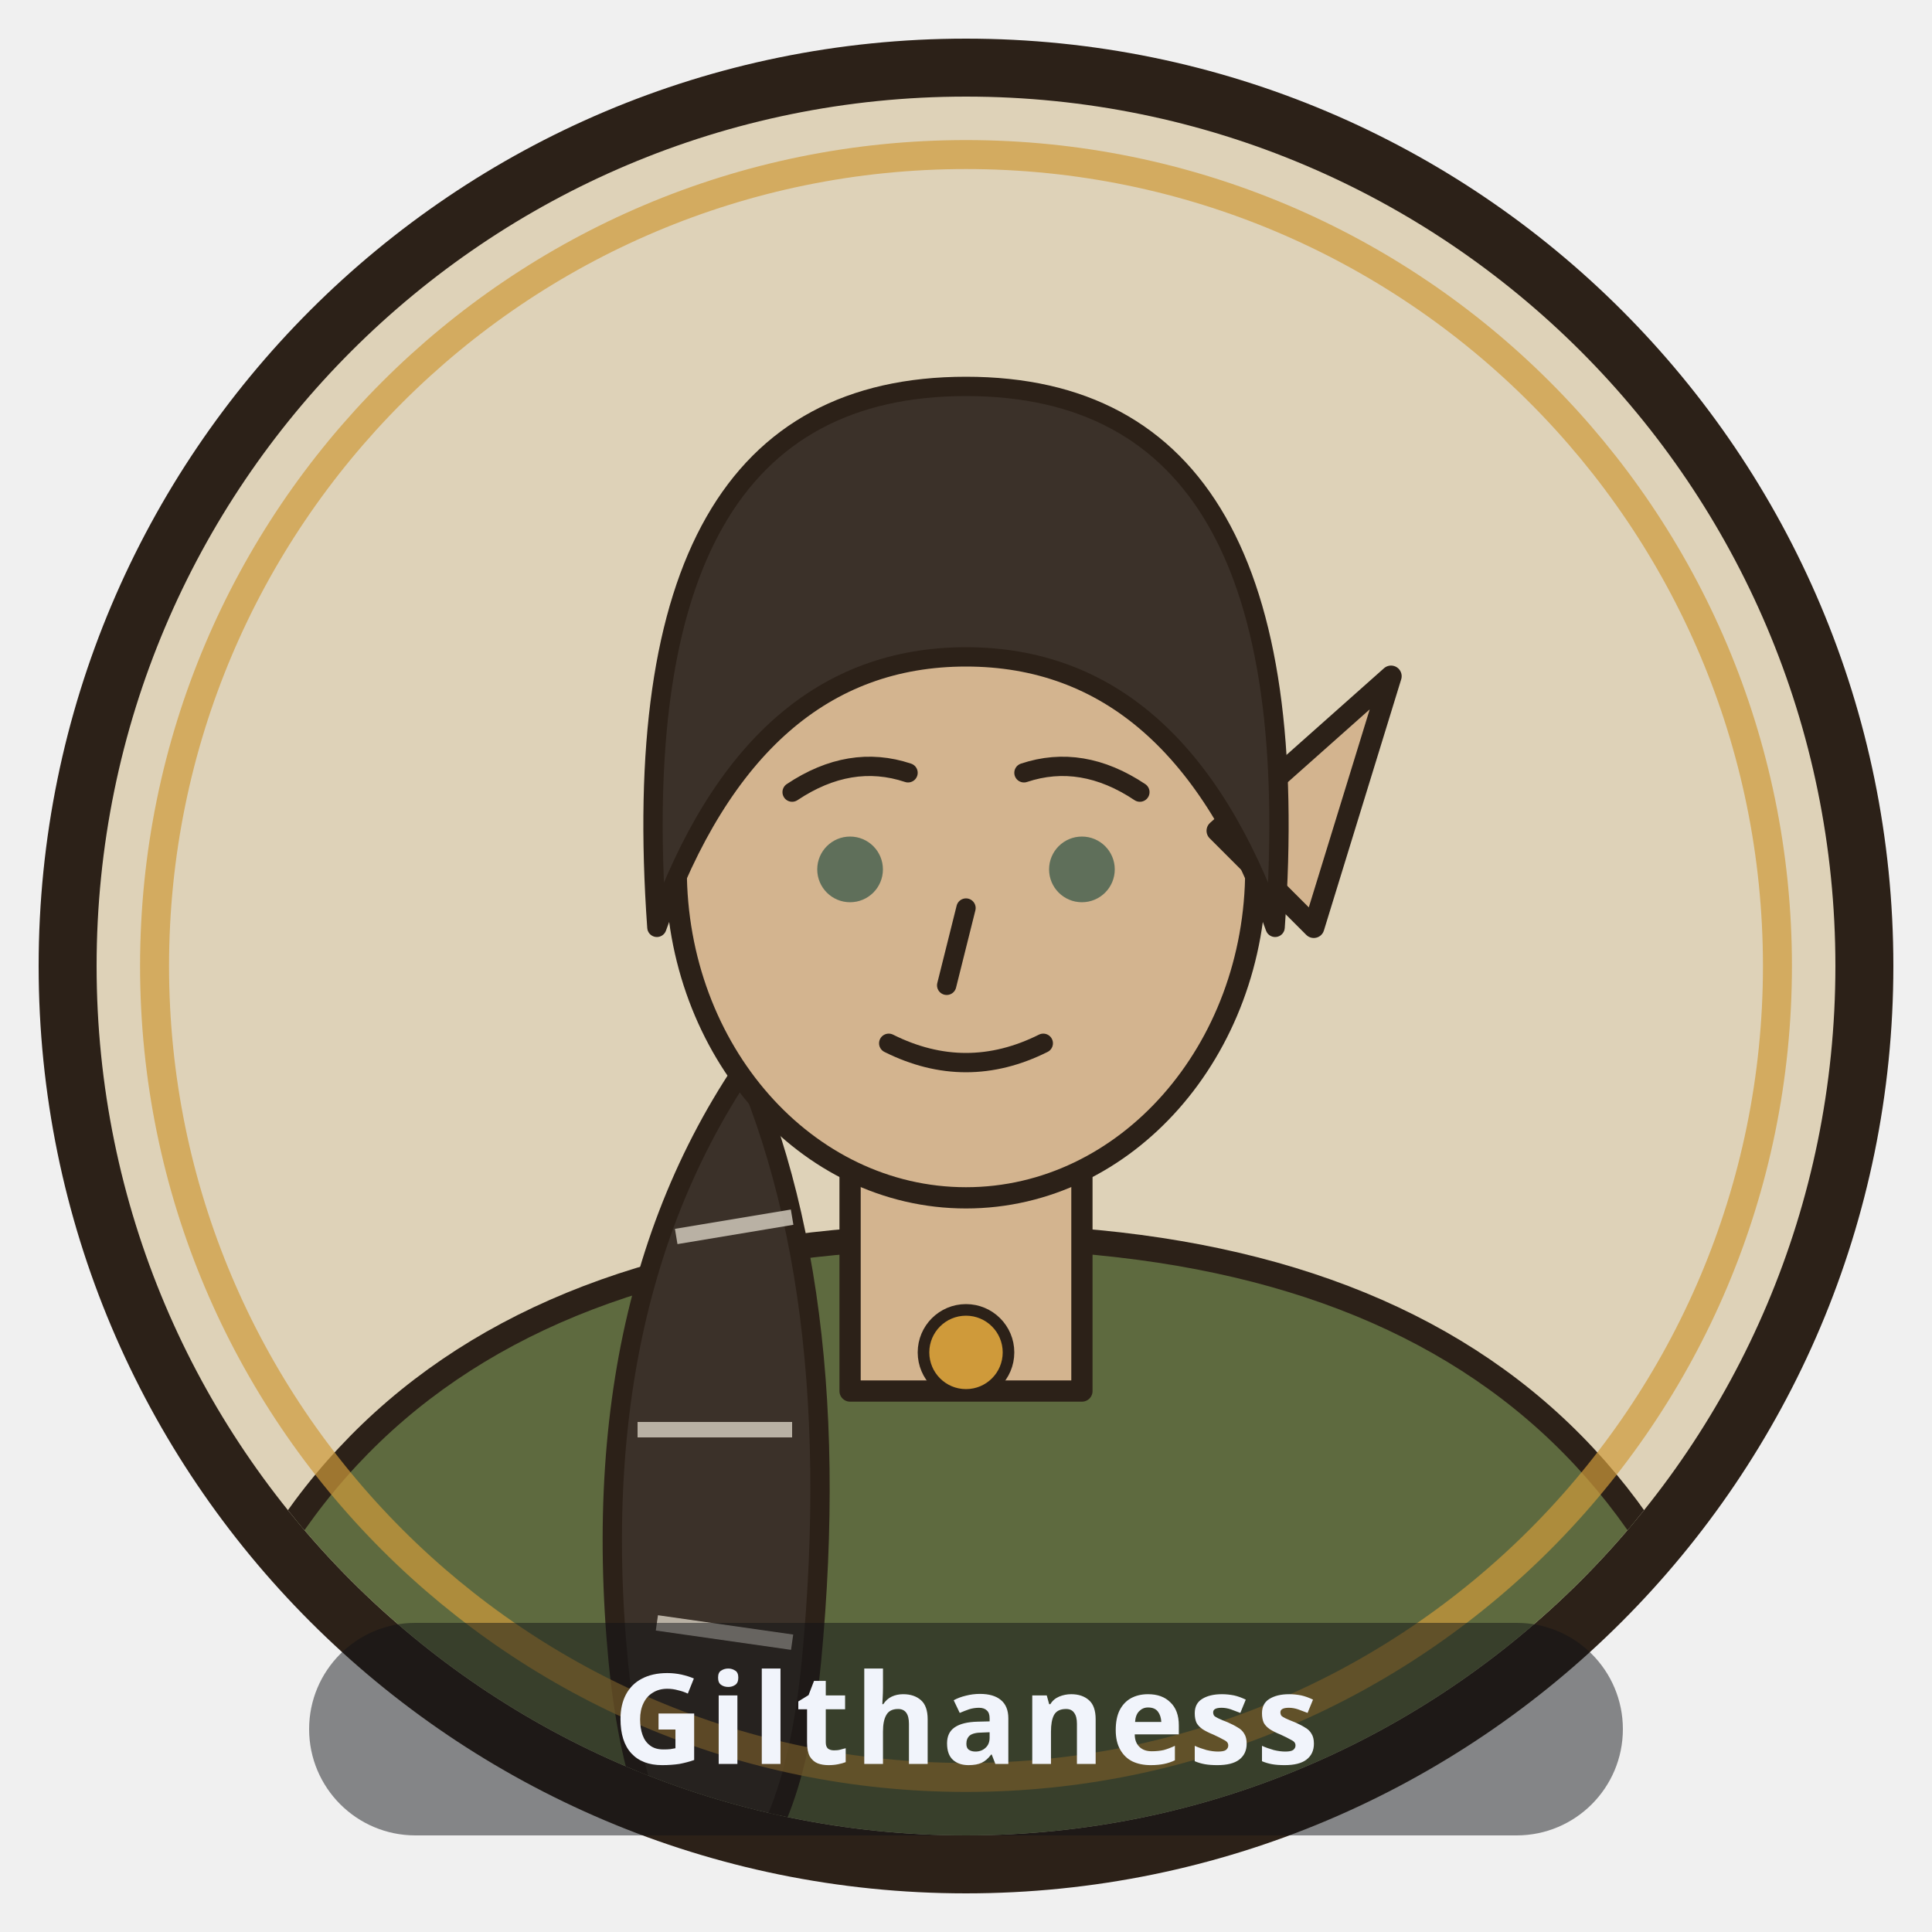
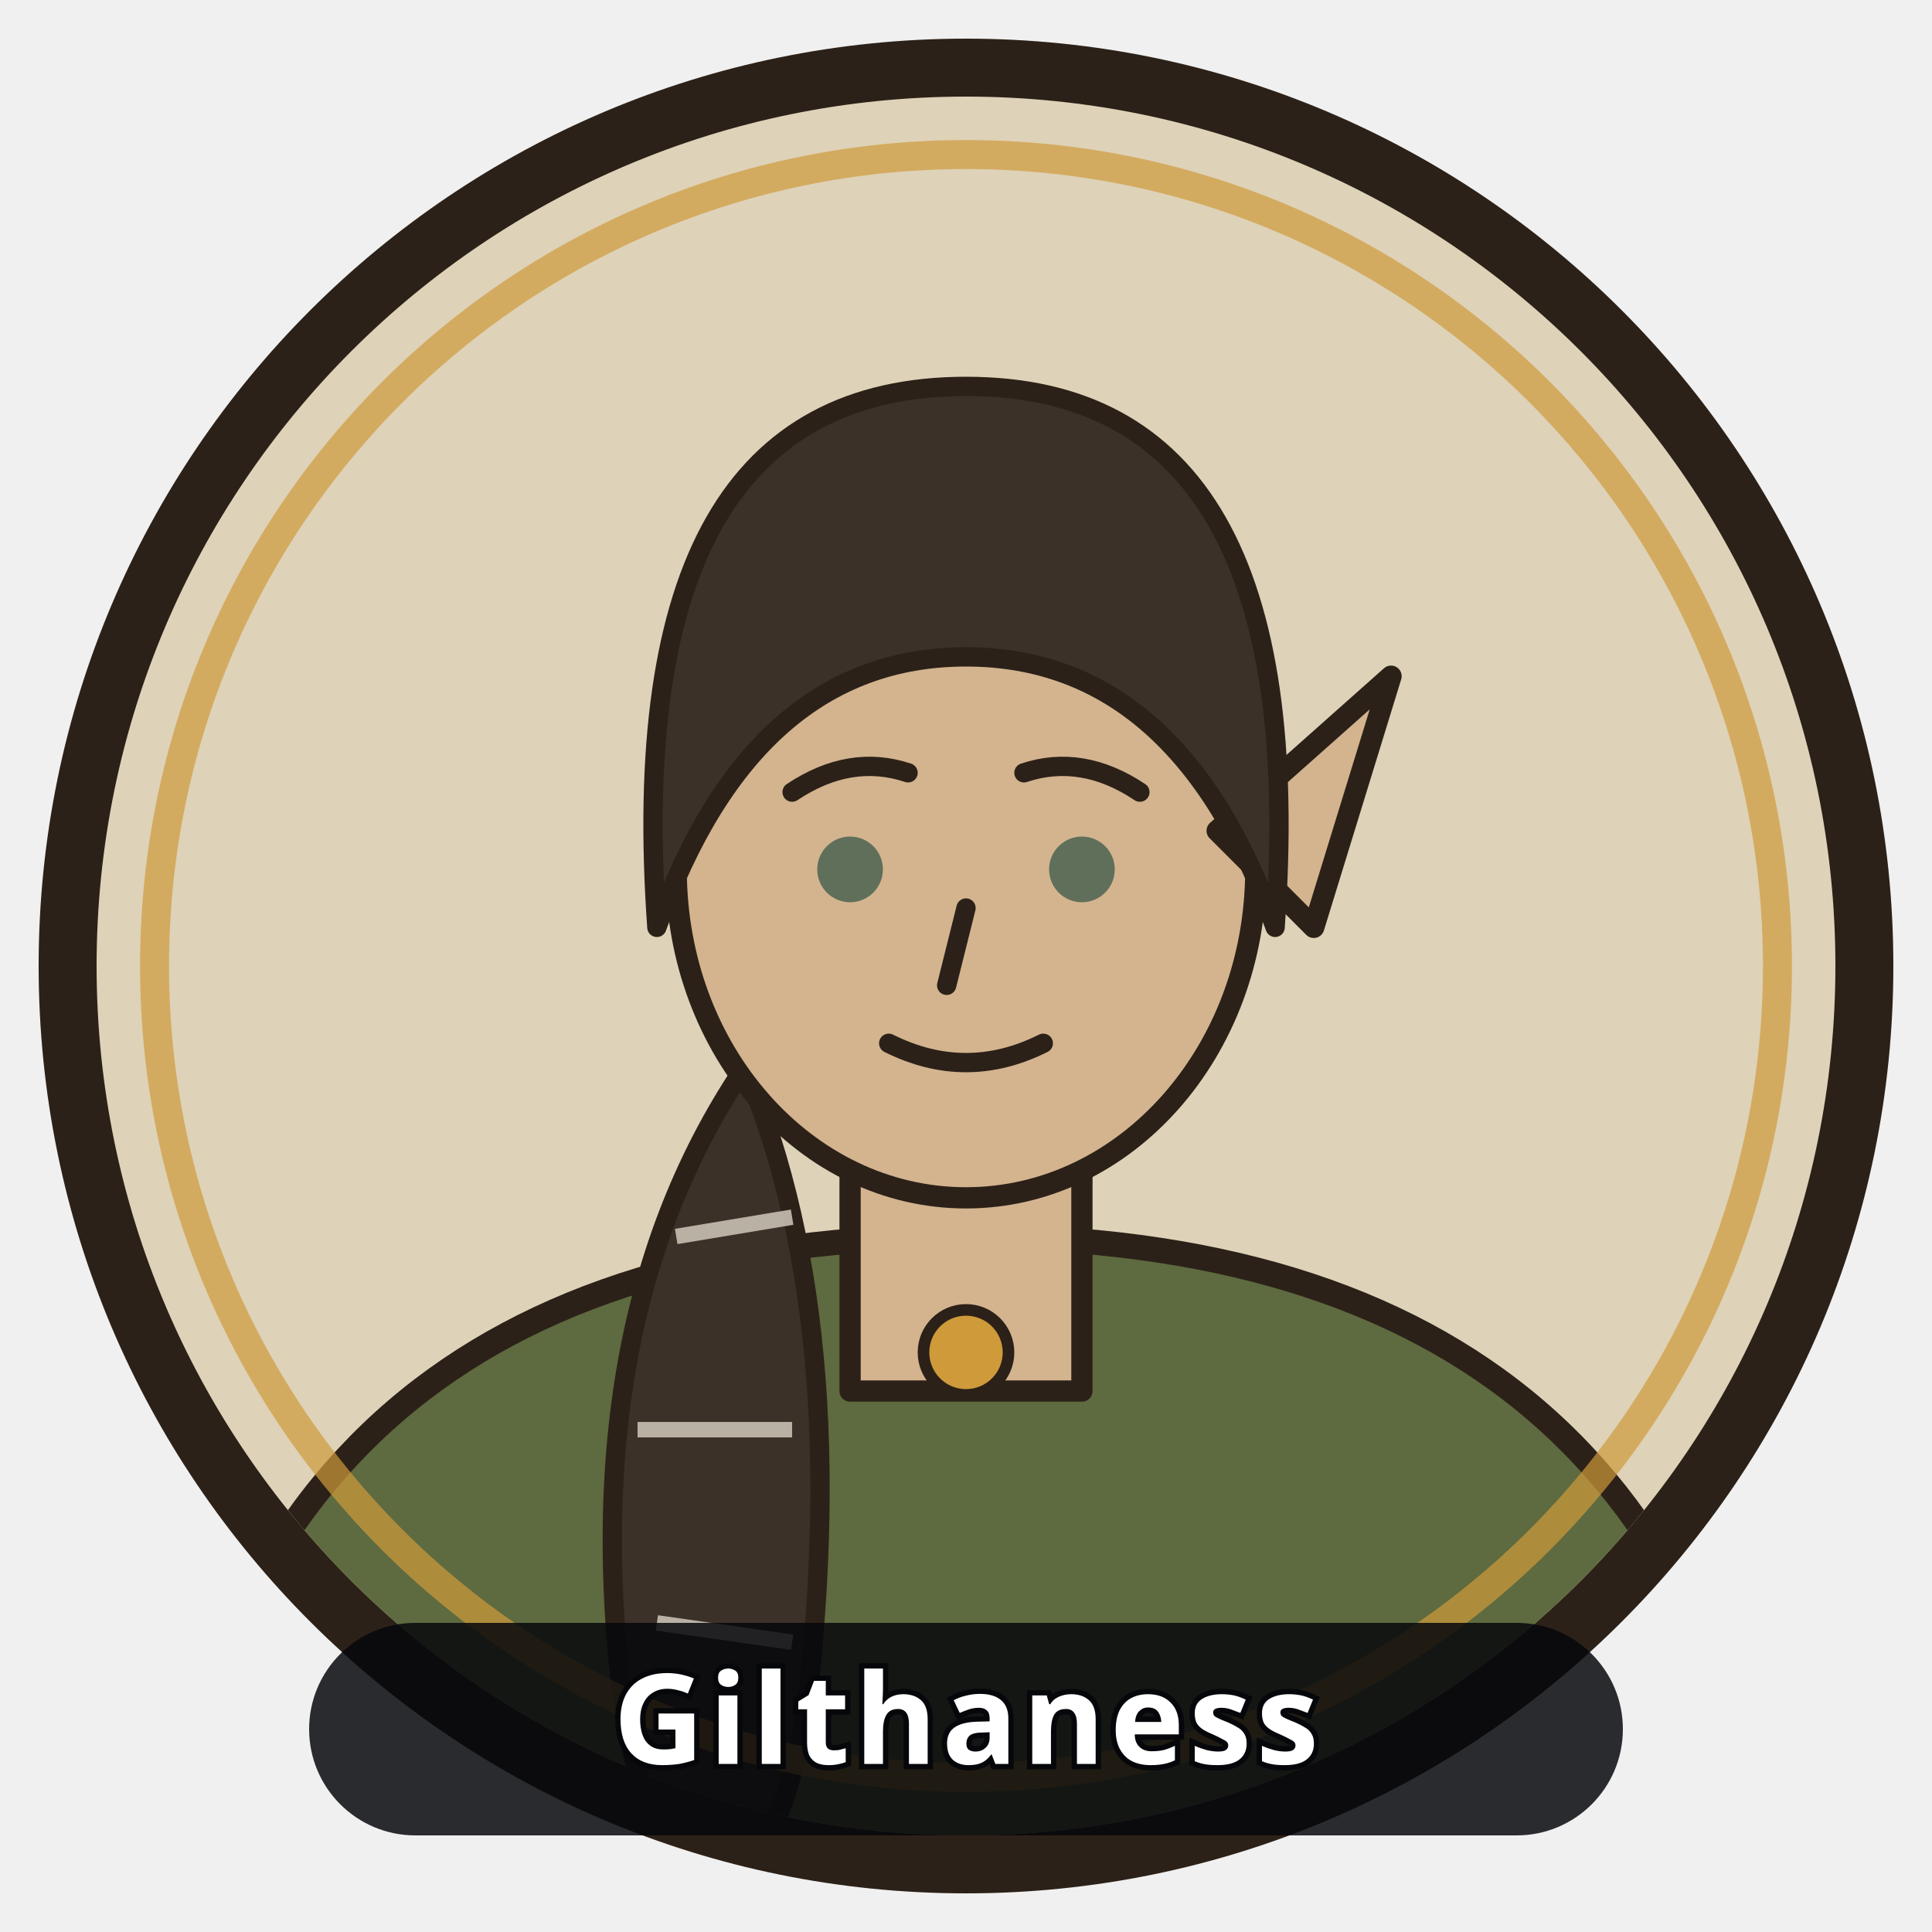
<svg xmlns="http://www.w3.org/2000/svg" viewBox="0 0 100 100">
  <style>
.ring{fill:#ded2b8;stroke:#2c2118;stroke-width:3;}
.gold{fill:none;stroke:#cf9a3a;stroke-width:1.5;opacity:.7;}
.cloak{fill:#5e6a3f;stroke:#2c2118;stroke-width:1.3;stroke-linejoin:round;}
.skin{fill:#d3b48f;stroke:#2c2118;stroke-width:1.1;stroke-linejoin:round;}
.hair{fill:#3b3129;stroke:#2c2118;stroke-width:1;stroke-linejoin:round;}
.ln{fill:none;stroke:#2c2118;stroke-width:1;stroke-linecap:round;}
.slv{fill:none;stroke:#cfc8ba;stroke-width:0.8;opacity:.85;}
.eye{fill:#5f6f5a;}
.jw{fill:#cf9a3a;stroke:#2c2118;stroke-width:0.6;}
</style>
  <circle class="ring" cx="50" cy="50" r="46.5" />
  <clipPath id="t">
    <circle cx="50" cy="50" r="45" />
  </clipPath>
  <g clip-path="url(#t)">
    <path class="cloak" d="M8,100 q4,-36 42,-36 q38,0 42,36 Z" />
    <rect class="skin" x="44" y="58" width="12" height="14" />
    <path class="hair" d="M41,52 q-11,13 -9,34 q1,10 5,12 q4,-2 5,-12 q2,-21 -5,-34 Z" />
    <line class="slv" x1="35" y1="64" x2="41" y2="63" />
    <line class="slv" x1="33" y1="74" x2="41" y2="74" />
    <line class="slv" x1="34" y1="84" x2="41" y2="85" />
    <ellipse class="skin" cx="50" cy="45" rx="15" ry="17" />
    <path class="skin" d="M63,43 l9,-8 -4,13 Z" />
    <path class="hair" d="M34,48 q-2,-28 16,-28 q18,0 16,28 q-5,-14 -16,-14 q-11,0 -16,14 Z" />
    <circle class="eye" cx="44" cy="45" r="1.7" />
    <circle class="eye" cx="56" cy="45" r="1.7" />
    <path class="ln" d="M41,41 q3,-2 6,-1 M53,40 q3,-1 6,1" stroke-width="0.9" />
    <line class="ln" x1="50" y1="47" x2="49" y2="51" stroke-width="0.8" />
    <path class="ln" d="M46,54 q4,2 8,0" stroke-width="0.9" />
    <circle class="jw" cx="50" cy="70" r="2.2" />
  </g>
  <circle class="gold" cx="50" cy="50" r="42" />
-   <rect x="16" y="84" width="68" height="11" rx="5.5" fill="#0f1116" fill-opacity="0.48" />
-   <text x="50" y="91.3" text-anchor="middle" font-family="Verdana, sans-serif" font-size="6.5" font-weight="700" letter-spacing="0.25" fill="#f1f4fb">Gilthaness</text>
+   <rect x="16" y="84" width="68" height="11" rx="5.5" fill="#05070b" fill-opacity="0.84" />
+   <text x="50" y="91.3" text-anchor="middle" font-family="Verdana, sans-serif" font-size="6.5" font-weight="700" letter-spacing="0.25" fill="#ffffff" stroke="#05070b" stroke-width="0.55" paint-order="stroke">Gilthaness</text>
</svg>
